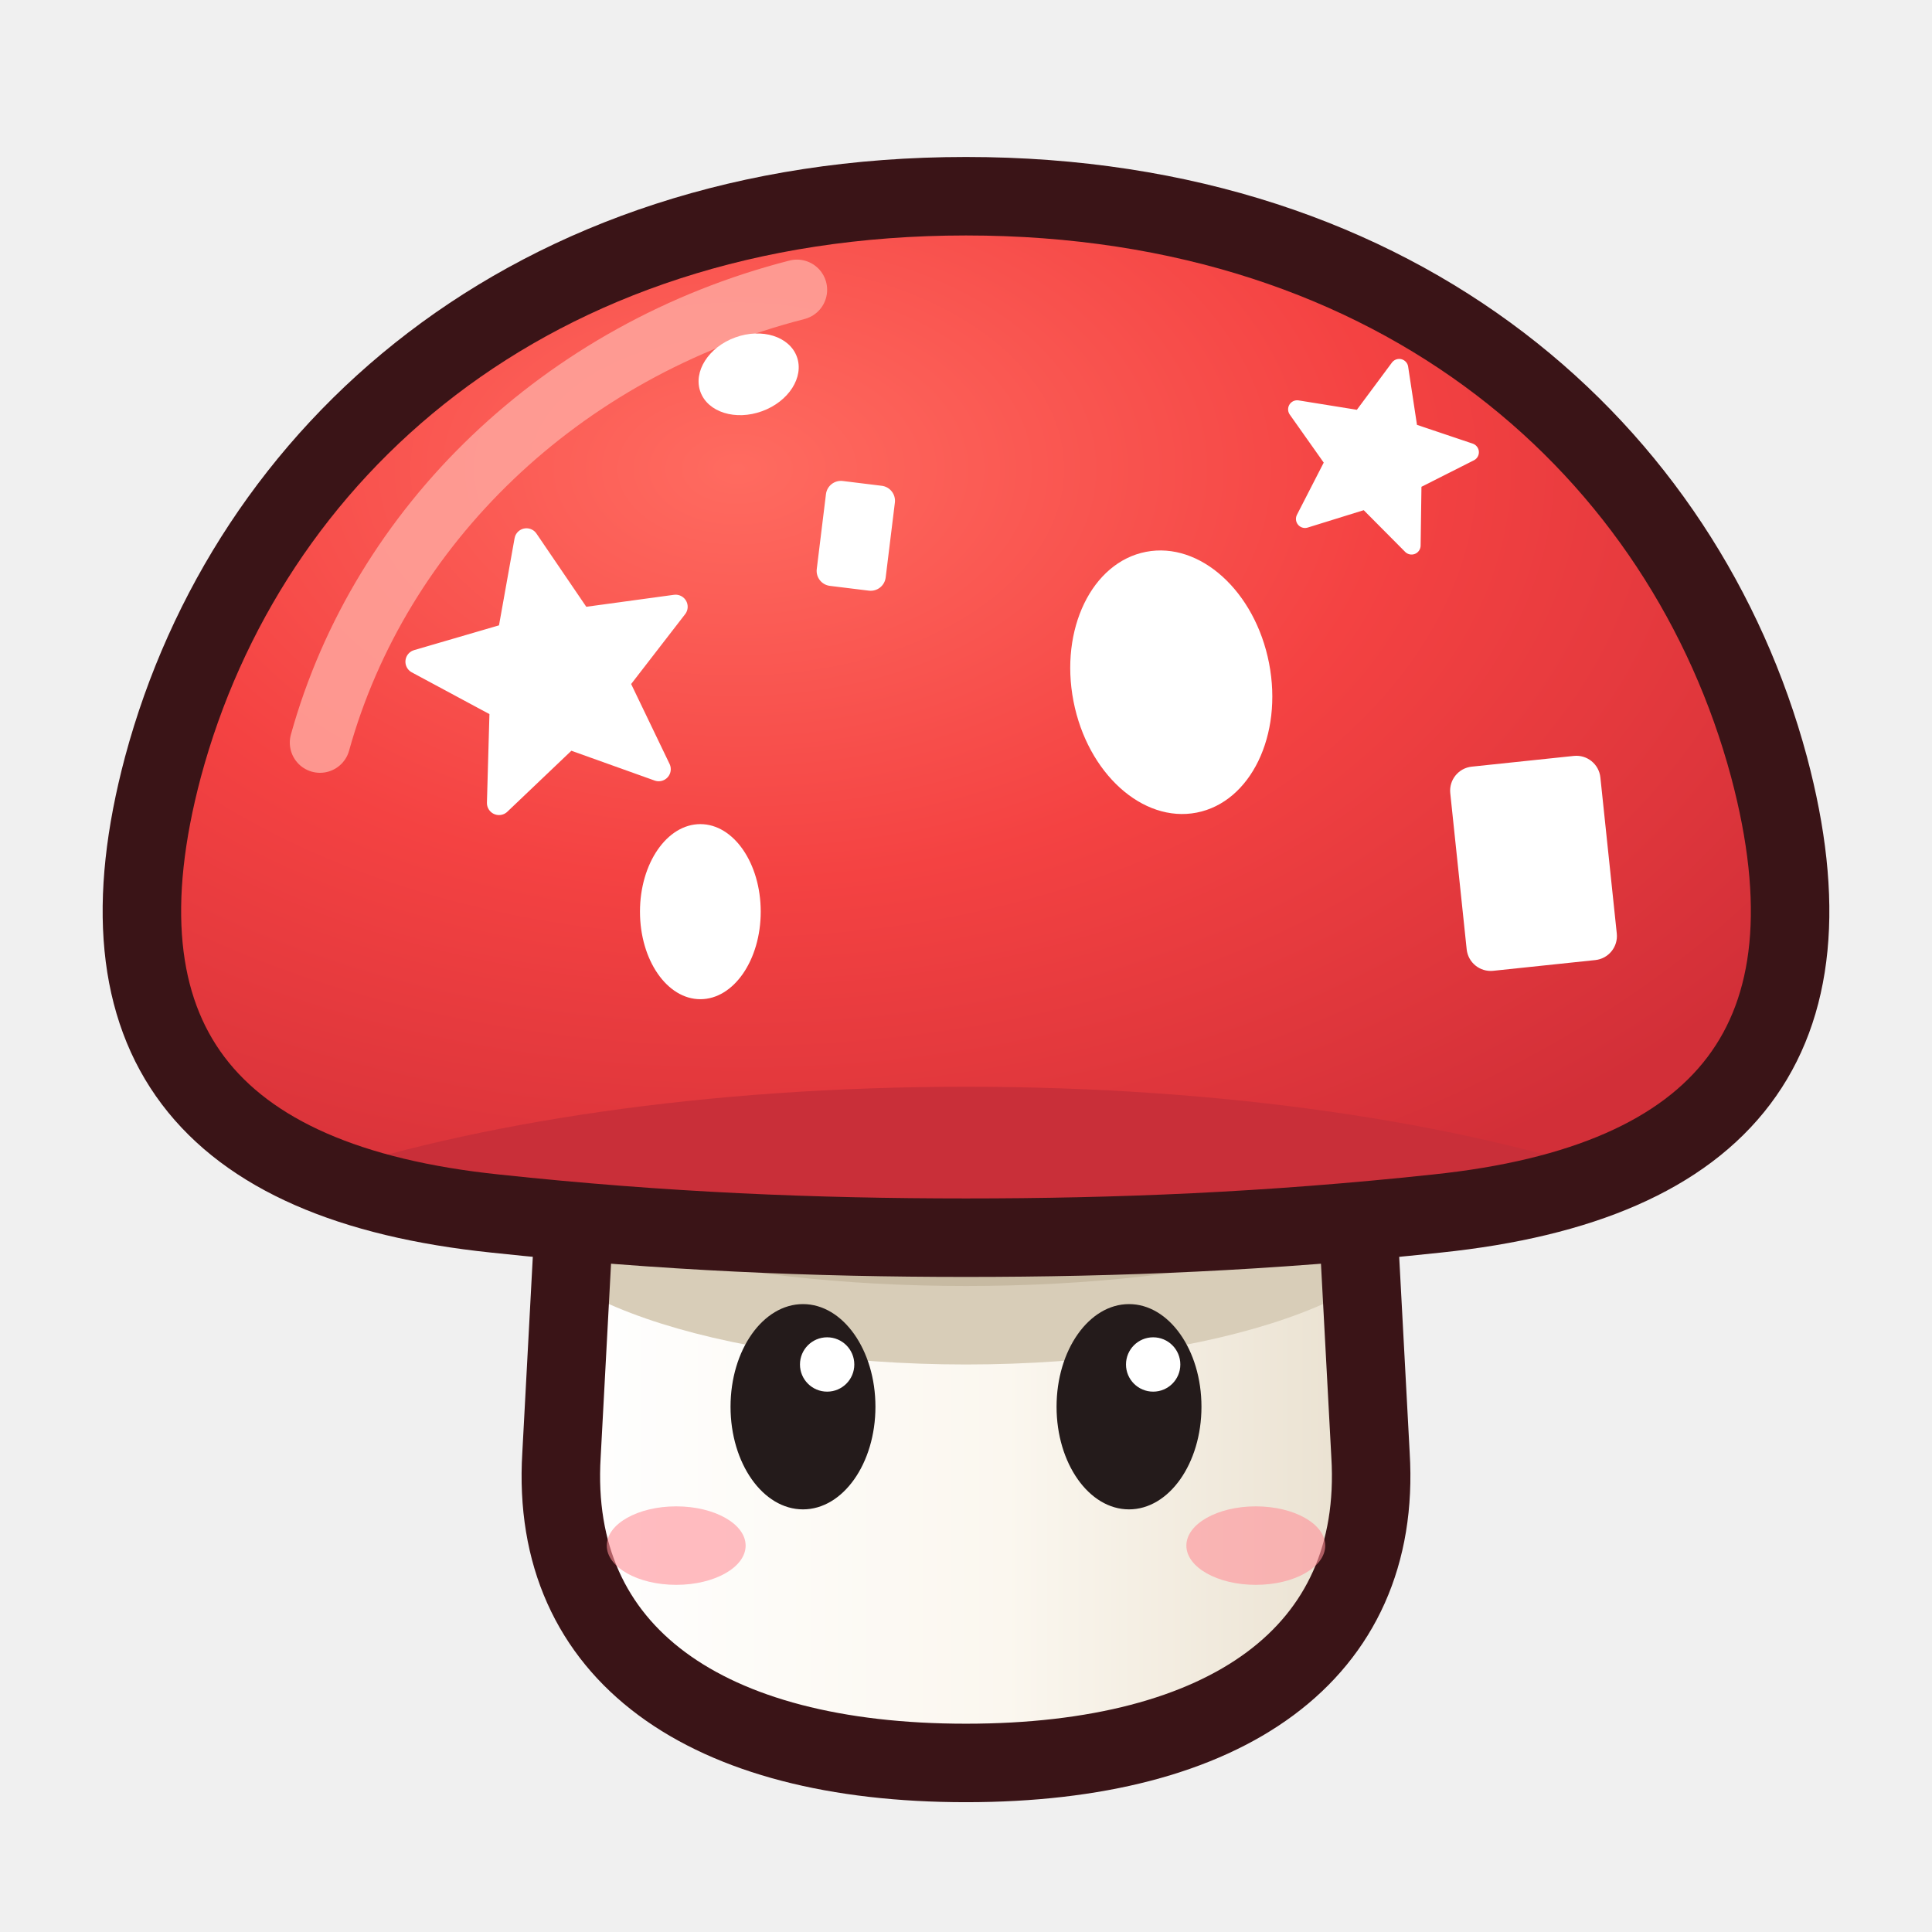
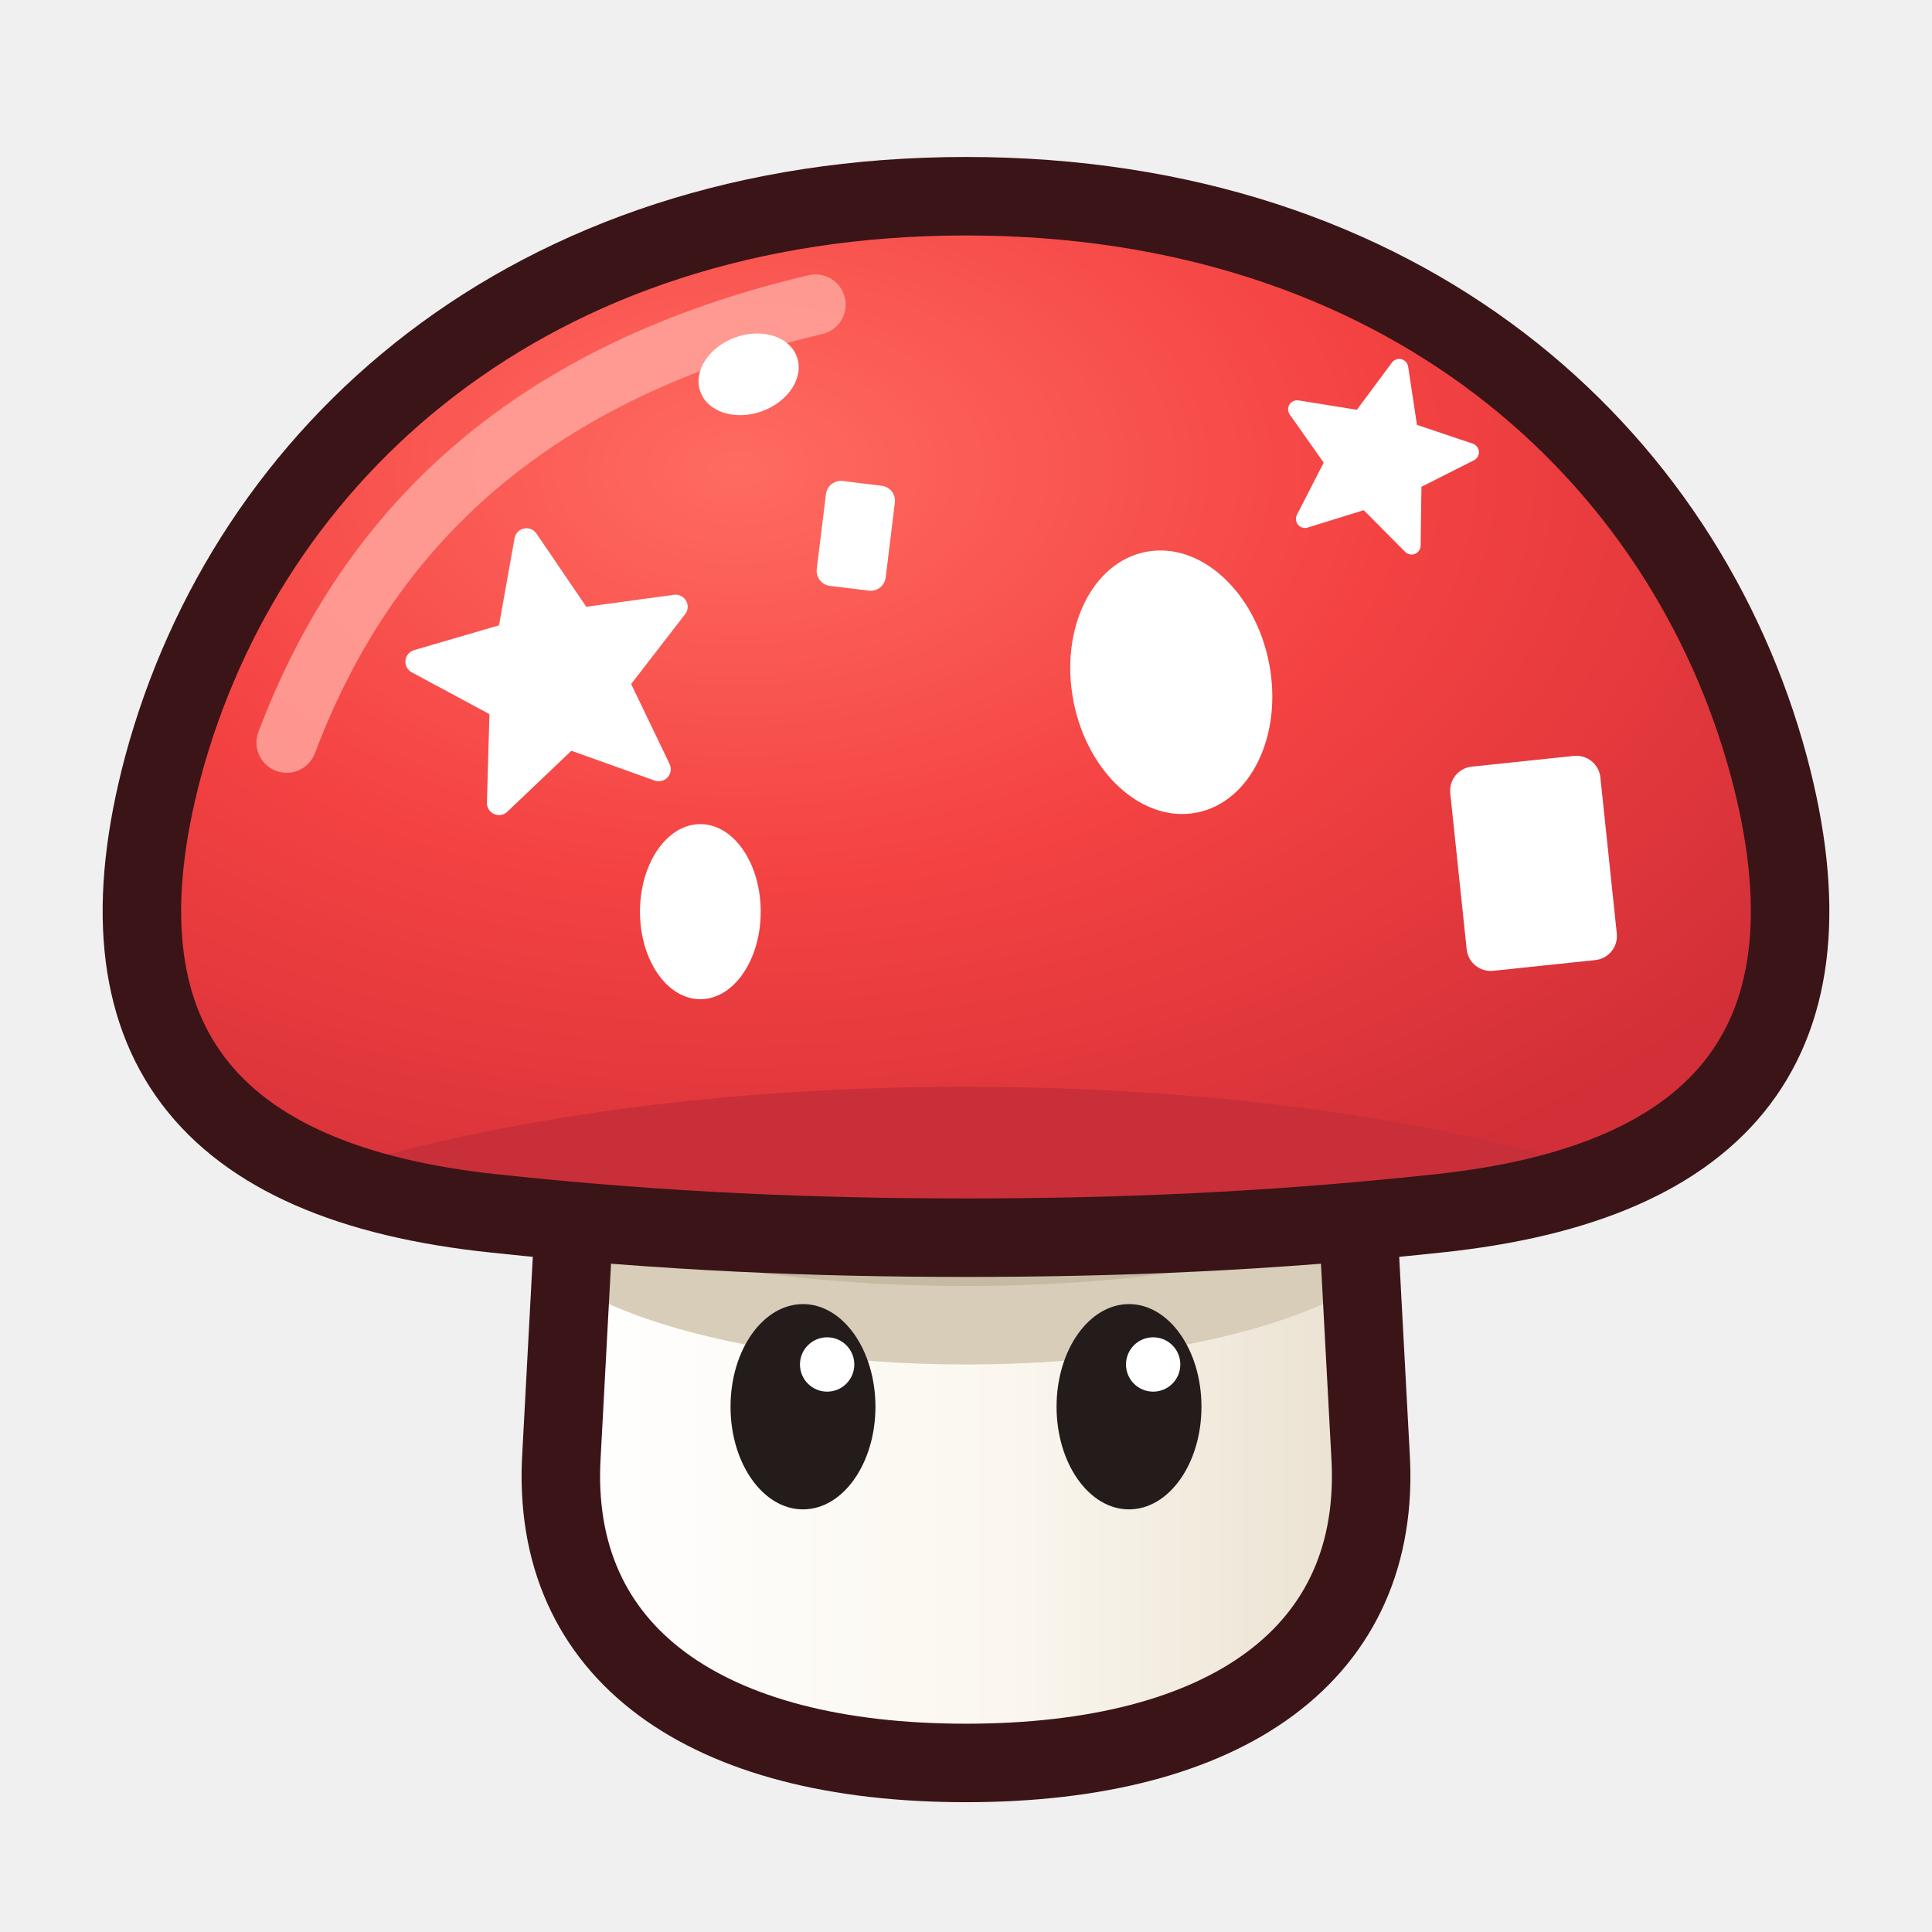
- <svg xmlns="http://www.w3.org/2000/svg" viewBox="0 0 64 64" width="64" height="64">
+ <svg xmlns="http://www.w3.org/2000/svg" width="64" height="64">
  <defs>
-     <radialGradient id="moldius-cap" cx="0.36" cy="0.26" r="0.8">
-       <stop offset="0" stop-color="#ff6b60" />
-       <stop offset="0.5" stop-color="#f44242" />
-       <stop offset="1" stop-color="#d22f38" />
-     </radialGradient>
-     <linearGradient id="moldius-stem" x1="0" y1="0" x2="1" y2="0">
-       <stop offset="0" stop-color="#ffffff" />
-       <stop offset="0.55" stop-color="#fbf7ef" />
-       <stop offset="1" stop-color="#e9e0cf" />
-     </linearGradient>
    <clipPath id="moldius-cap-clip">
-       <path d="M32 6.5 C46.5 6.5 55.8 15 58.6 25.4 C61 34.4 57.2 39.2 47.6 40.2 C42 40.8 37 41 32 41 C27 41 22 40.8 16.4 40.2 C6.8 39.2 3 34.4 5.4 25.4 C8.2 15 17.5 6.5 32 6.5 Z" />
+       <path id="svg_1" d="m32,6.5c14.5,0 23.8,8.5 26.6,18.9c2.4,9 -1.4,13.8 -11,14.8c-5.6,0.6 -10.6,0.8 -15.6,0.8c-5,0 -10,-0.2 -15.6,-0.8c-9.6,-1 -13.4,-5.8 -11,-14.8c2.8,-10.4 12.1,-18.9 26.6,-18.9z" />
    </clipPath>
    <clipPath id="moldius-stem-clip">
-       <path d="M19.2 37 C19.2 32 25 30.6 32 30.6 C39 30.6 44.8 32 44.8 37 L45.4 48.2 C45.8 54.8 40.6 58.4 32 58.4 C23.4 58.4 18.2 54.8 18.6 48.2 Z" />
+       <path id="svg_2" d="m19.2,37c0,-5 5.8,-6.4 12.8,-6.4c7,0 12.8,1.4 12.8,6.4l0.6,11.2c0.4,6.6 -4.8,10.2 -13.4,10.2c-8.6,0 -13.8,-3.6 -13.4,-10.2l0.6,-11.2z" />
    </clipPath>
+     <radialGradient r="0.8" cy="0.26" cx="0.36" id="moldius-cap">
+       <stop stop-color="#ff6b60" offset="0" />
+       <stop stop-color="#f44242" offset="0.5" />
+       <stop stop-color="#d22f38" offset="1" />
+     </radialGradient>
+     <linearGradient y2="0" x2="1" y1="0" x1="0" id="moldius-stem">
+       <stop stop-color="#ffffff" offset="0" />
+       <stop stop-color="#fbf7ef" offset="0.55" />
+       <stop stop-color="#e9e0cf" offset="1" />
+     </linearGradient>
  </defs>
-   <path d="M19.2 37 C19.2 32 25 30.6 32 30.6 C39 30.6 44.8 32 44.8 37 L45.4 48.2 C45.8 54.8 40.6 58.4 32 58.4 C23.4 58.4 18.2 54.8 18.6 48.2 Z" fill="url(#moldius-stem)" />
-   <g clip-path="url(#moldius-stem-clip)">
-     <ellipse cx="32" cy="40" rx="15" ry="5.2" fill="#d8cdb8" />
-     <ellipse cx="32" cy="38.6" rx="15" ry="4" fill="#c7baa2" />
-   </g>
-   <path d="M19.2 37 C19.2 32 25 30.6 32 30.6 C39 30.6 44.8 32 44.8 37 L45.4 48.2 C45.8 54.8 40.6 58.4 32 58.4 C23.4 58.4 18.2 54.8 18.6 48.2 Z" fill="none" stroke="#3a1417" stroke-width="2.6" stroke-linejoin="round" />
-   <ellipse cx="26.6" cy="46.6" rx="2.4" ry="3.4" fill="#241b1b" />
-   <ellipse cx="37.4" cy="46.6" rx="2.4" ry="3.4" fill="#241b1b" />
-   <circle cx="27.4" cy="45.2" r="0.9" fill="#ffffff" />
-   <circle cx="38.2" cy="45.2" r="0.9" fill="#ffffff" />
-   <ellipse cx="22.4" cy="51.2" rx="2.3" ry="1.3" fill="#ff8f98" opacity="0.6" />
-   <ellipse cx="41.6" cy="51.2" rx="2.3" ry="1.3" fill="#ff8f98" opacity="0.6" />
-   <path d="M32 6.5 C46.5 6.5 55.8 15 58.6 25.4 C61 34.4 57.2 39.2 47.6 40.2 C42 40.8 37 41 32 41 C27 41 22 40.8 16.4 40.2 C6.8 39.2 3 34.4 5.4 25.4 C8.2 15 17.5 6.5 32 6.5 Z" fill="url(#moldius-cap)" />
-   <g clip-path="url(#moldius-cap-clip)">
-     <ellipse cx="32" cy="46.5" rx="31" ry="10.5" fill="#c92f39" />
-   </g>
-   <path d="M32 6.5 C46.5 6.5 55.8 15 58.6 25.4 C61 34.4 57.2 39.2 47.6 40.2 C42 40.8 37 41 32 41 C27 41 22 40.8 16.4 40.2 C6.8 39.2 3 34.4 5.4 25.4 C8.2 15 17.5 6.5 32 6.5 Z" fill="none" stroke="#3a1417" stroke-width="2.6" stroke-linejoin="round" />
-   <path d="M10.6 24.6 C12.6 17.4 18.6 11.6 26.4 9.6" fill="none" stroke="#ffa59c" stroke-width="2" stroke-linecap="round" opacity="0.85" />
-   <g fill="#ffffff">
-     <path d="M17.44 17.90 L19.23 20.53 L22.38 20.10 L20.44 22.61 L21.82 25.48 L18.83 24.41 L16.53 26.60 L16.62 23.42 L13.83 21.92 L16.88 21.03 Z" stroke="#ffffff" stroke-width="0.8" stroke-linejoin="round" />
-     <path d="M46.35 12.19 L46.67 14.30 L48.69 14.98 L46.79 15.94 L46.76 18.07 L45.26 16.56 L43.23 17.19 L44.20 15.30 L42.97 13.56 L45.08 13.90 Z" stroke="#ffffff" stroke-width="0.6" stroke-linejoin="round" />
-     <ellipse cx="38.8" cy="22.6" rx="3.3" ry="4.4" transform="rotate(-11 38.8 22.6)" />
-     <ellipse cx="24.8" cy="12.4" rx="1.7" ry="1.3" transform="rotate(-20 24.8 12.4)" />
-     <rect x="27.2" y="16" width="2.3" height="3.5" rx="0.5" transform="rotate(7 28.35 17.75)" />
-     <ellipse cx="23.2" cy="30.2" rx="2" ry="2.9" />
-     <rect x="48.3" y="25.2" width="5" height="6.8" rx="0.8" transform="rotate(-6 50.8 28.6)" />
+   <g>
+     <path id="svg_3" fill="url(#moldius-stem)" d="m19.2,37c0,-5 5.8,-6.4 12.8,-6.4c7,0 12.8,1.4 12.8,6.4l0.6,11.2c0.4,6.6 -4.8,10.2 -13.4,10.2c-8.6,0 -13.8,-3.6 -13.4,-10.2l0.6,-11.2z" />
+     <g id="svg_4" clip-path="url(#moldius-stem-clip)">
+       <ellipse id="svg_5" fill="#d8cdb8" ry="5.2" rx="15" cy="40" cx="32" />
+       <ellipse id="svg_6" fill="#c7baa2" ry="4" rx="15" cy="38.6" cx="32" />
+     </g>
+     <path id="svg_7" stroke-linejoin="round" stroke-width="2.6" stroke="#3a1417" fill="none" d="m19.2,37c0,-5 5.8,-6.4 12.8,-6.4c7,0 12.8,1.4 12.8,6.4l0.6,11.2c0.4,6.6 -4.8,10.2 -13.4,10.2c-8.6,0 -13.8,-3.6 -13.4,-10.2l0.6,-11.2z" />
+     <ellipse id="svg_8" fill="#241b1b" ry="3.4" rx="2.4" cy="46.6" cx="26.6" />
+     <ellipse id="svg_9" fill="#241b1b" ry="3.4" rx="2.4" cy="46.6" cx="37.4" />
+     <circle id="svg_10" fill="#ffffff" r="0.9" cy="45.2" cx="27.4" />
+     <circle id="svg_11" fill="#ffffff" r="0.9" cy="45.2" cx="38.2" />
+     <path id="svg_14" fill="url(#moldius-cap)" d="m32,6.5c14.5,0 23.8,8.5 26.6,18.9c2.4,9 -1.4,13.8 -11,14.8c-5.6,0.6 -10.6,0.8 -15.6,0.8c-5,0 -10,-0.2 -15.6,-0.8c-9.6,-1 -13.4,-5.8 -11,-14.8c2.8,-10.4 12.1,-18.9 26.6,-18.9z" />
+     <g id="svg_15" clip-path="url(#moldius-cap-clip)">
+       <ellipse id="svg_16" fill="#c92f39" ry="10.5" rx="31" cy="46.5" cx="32" />
+     </g>
+     <path id="svg_17" stroke-linejoin="round" stroke-width="2.6" stroke="#3a1417" fill="none" d="m32,6.5c14.5,0 23.8,8.5 26.6,18.9c2.4,9 -1.4,13.8 -11,14.8c-5.6,0.6 -10.6,0.8 -15.6,0.8c-5,0 -10,-0.2 -15.6,-0.8c-9.6,-1 -13.4,-5.8 -11,-14.8c2.8,-10.4 12.1,-18.9 26.6,-18.9z" />
+     <path id="svg_18" opacity="0.85" stroke-linecap="round" stroke-width="2" stroke="#ffa59c" fill="none" d="m9.496,24.6c2.784,-7.377 8.315,-12.337 17.518,-14.509" />
+     <g id="svg_19" fill="#ffffff">
+       <path id="svg_20" stroke-linejoin="round" stroke-width="0.8" stroke="#ffffff" d="m17.44,17.9l1.79,2.63l3.15,-0.43l-1.94,2.51l1.38,2.87l-2.99,-1.07l-2.3,2.19l0.09,-3.18l-2.79,-1.5l3.05,-0.89l0.56,-3.13z" />
+       <path id="svg_21" stroke-linejoin="round" stroke-width="0.6" stroke="#ffffff" d="m46.35,12.19l0.32,2.11l2.02,0.68l-1.9,0.96l-0.03,2.13l-1.5,-1.51l-2.03,0.63l0.97,-1.89l-1.23,-1.74l2.11,0.34l1.27,-1.71z" />
+       <ellipse id="svg_22" transform="rotate(-11 38.8 22.6)" ry="4.4" rx="3.3" cy="22.6" cx="38.8" />
+       <ellipse id="svg_23" transform="rotate(-20 24.8 12.4)" ry="1.3" rx="1.7" cy="12.4" cx="24.8" />
+       <rect id="svg_24" transform="rotate(7 28.35 17.75)" rx="0.5" height="3.5" width="2.3" y="16" x="27.2" />
+       <ellipse id="svg_25" ry="2.9" rx="2" cy="30.2" cx="23.2" />
+       <rect id="svg_26" transform="rotate(-6 50.8 28.6)" rx="0.8" height="6.8" width="5" y="25.2" x="48.3" />
+     </g>
  </g>
</svg>
